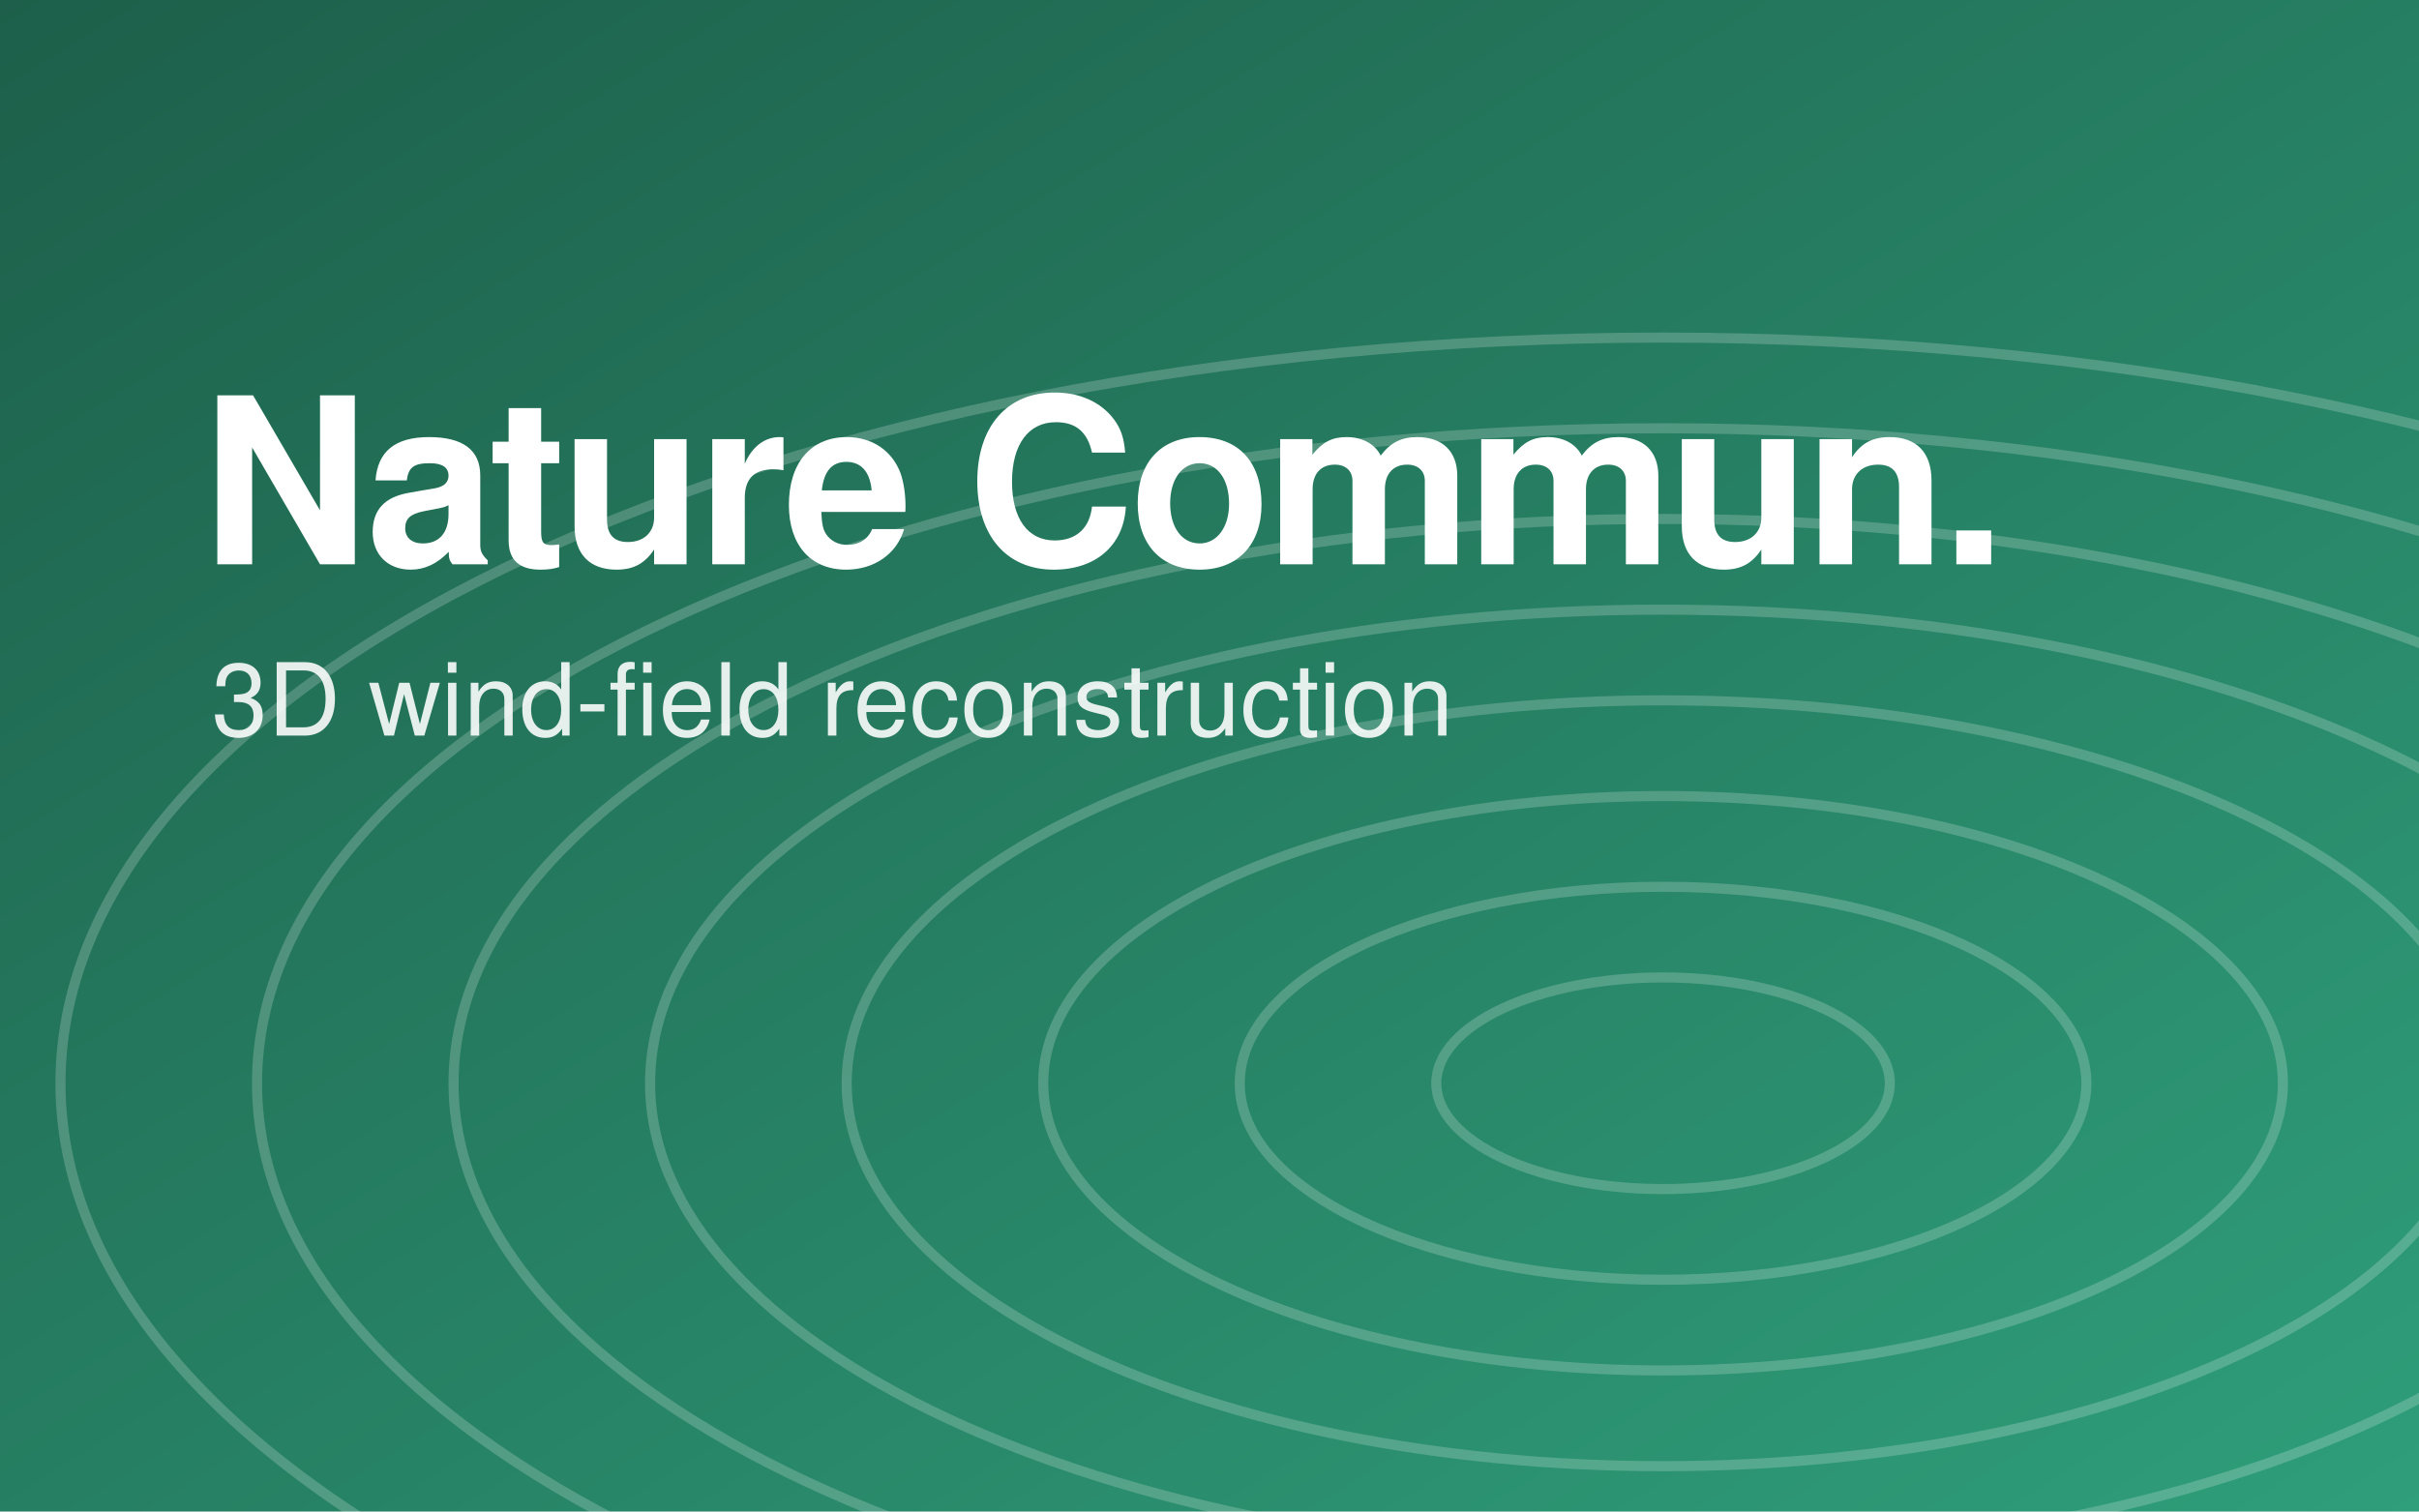
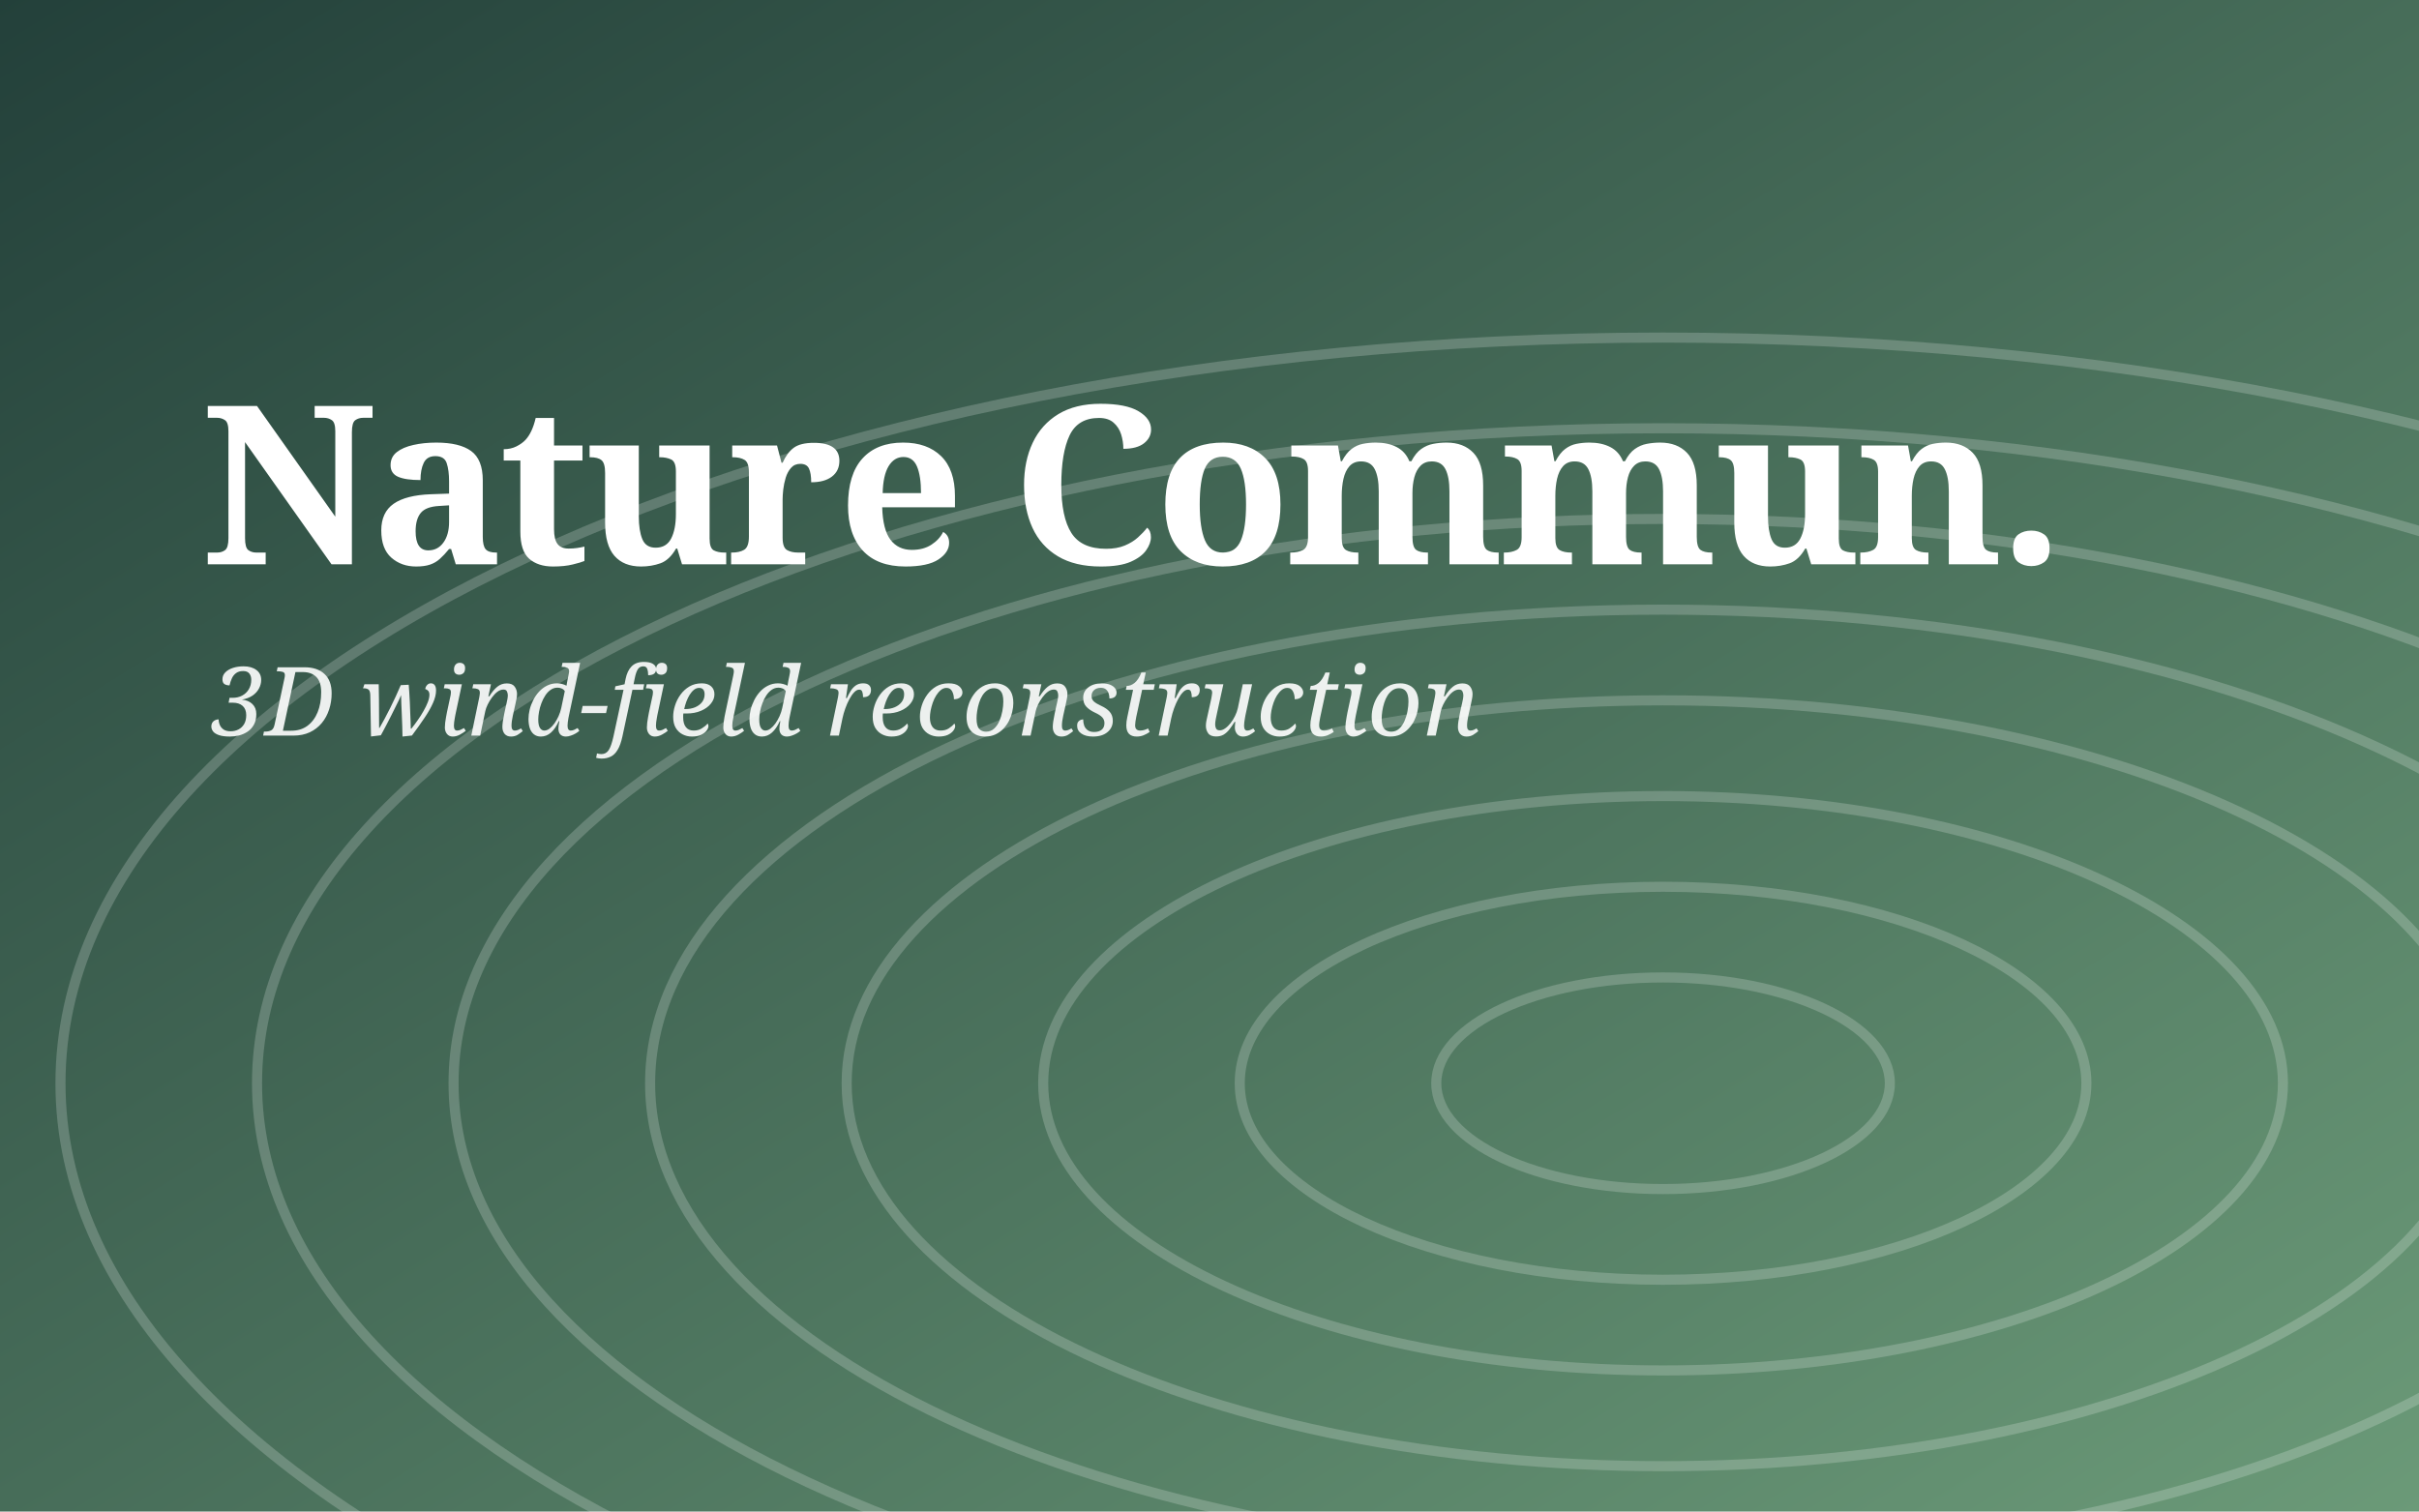
<svg xmlns="http://www.w3.org/2000/svg" viewBox="0 0 480 300" role="img" aria-label="Nature Commun. 3D wind-field reconstruction">
  <defs>
    <linearGradient id="g" x1="0" y1="0" x2="1" y2="1">
-       <stop offset="0" stop-color="#1d5f4a" />
-       <stop offset="1" stop-color="#2f9e7a" />
+       <stop offset="0" stop-color="#23403a" />
+       <stop offset="1" stop-color="#6b9a78" />
    </linearGradient>
  </defs>
  <rect width="480" height="300" fill="url(#g)" />
  <ellipse cx="330" cy="215" rx="45.0" ry="21" fill="none" stroke="#fff" stroke-width="2" opacity="0.2" />
  <ellipse cx="330" cy="215" rx="84.0" ry="39" fill="none" stroke="#fff" stroke-width="2" opacity="0.2" />
  <ellipse cx="330" cy="215" rx="123.0" ry="57" fill="none" stroke="#fff" stroke-width="2" opacity="0.2" />
  <ellipse cx="330" cy="215" rx="162.0" ry="76" fill="none" stroke="#fff" stroke-width="2" opacity="0.2" />
  <ellipse cx="330" cy="215" rx="201.0" ry="94" fill="none" stroke="#fff" stroke-width="2" opacity="0.2" />
  <ellipse cx="330" cy="215" rx="240.0" ry="112" fill="none" stroke="#fff" stroke-width="2" opacity="0.2" />
  <ellipse cx="330" cy="215" rx="279.0" ry="130" fill="none" stroke="#fff" stroke-width="2" opacity="0.2" />
  <ellipse cx="330" cy="215" rx="318.0" ry="148" fill="none" stroke="#fff" stroke-width="2" opacity="0.2" />
-   <text x="40" y="112" font-family="-apple-system, Helvetica, Arial, sans-serif" font-size="46" font-weight="700" fill="#fff" letter-spacing="-1">Nature Commun.</text>
-   <text x="42" y="146" font-family="-apple-system, Helvetica, Arial, sans-serif" font-size="20" fill="#fff" opacity="0.88">3D wind-field reconstruction</text>
+   <text x="40" y="112" font-family="Georgia, 'Songti SC', serif" font-size="44" font-weight="700" fill="#fff" letter-spacing="-1">Nature Commun.</text>
+   <text x="42" y="146" font-family="Georgia, 'Songti SC', serif" font-size="19" font-style="italic" fill="#fff" opacity="0.9">3D wind-field reconstruction</text>
</svg>
